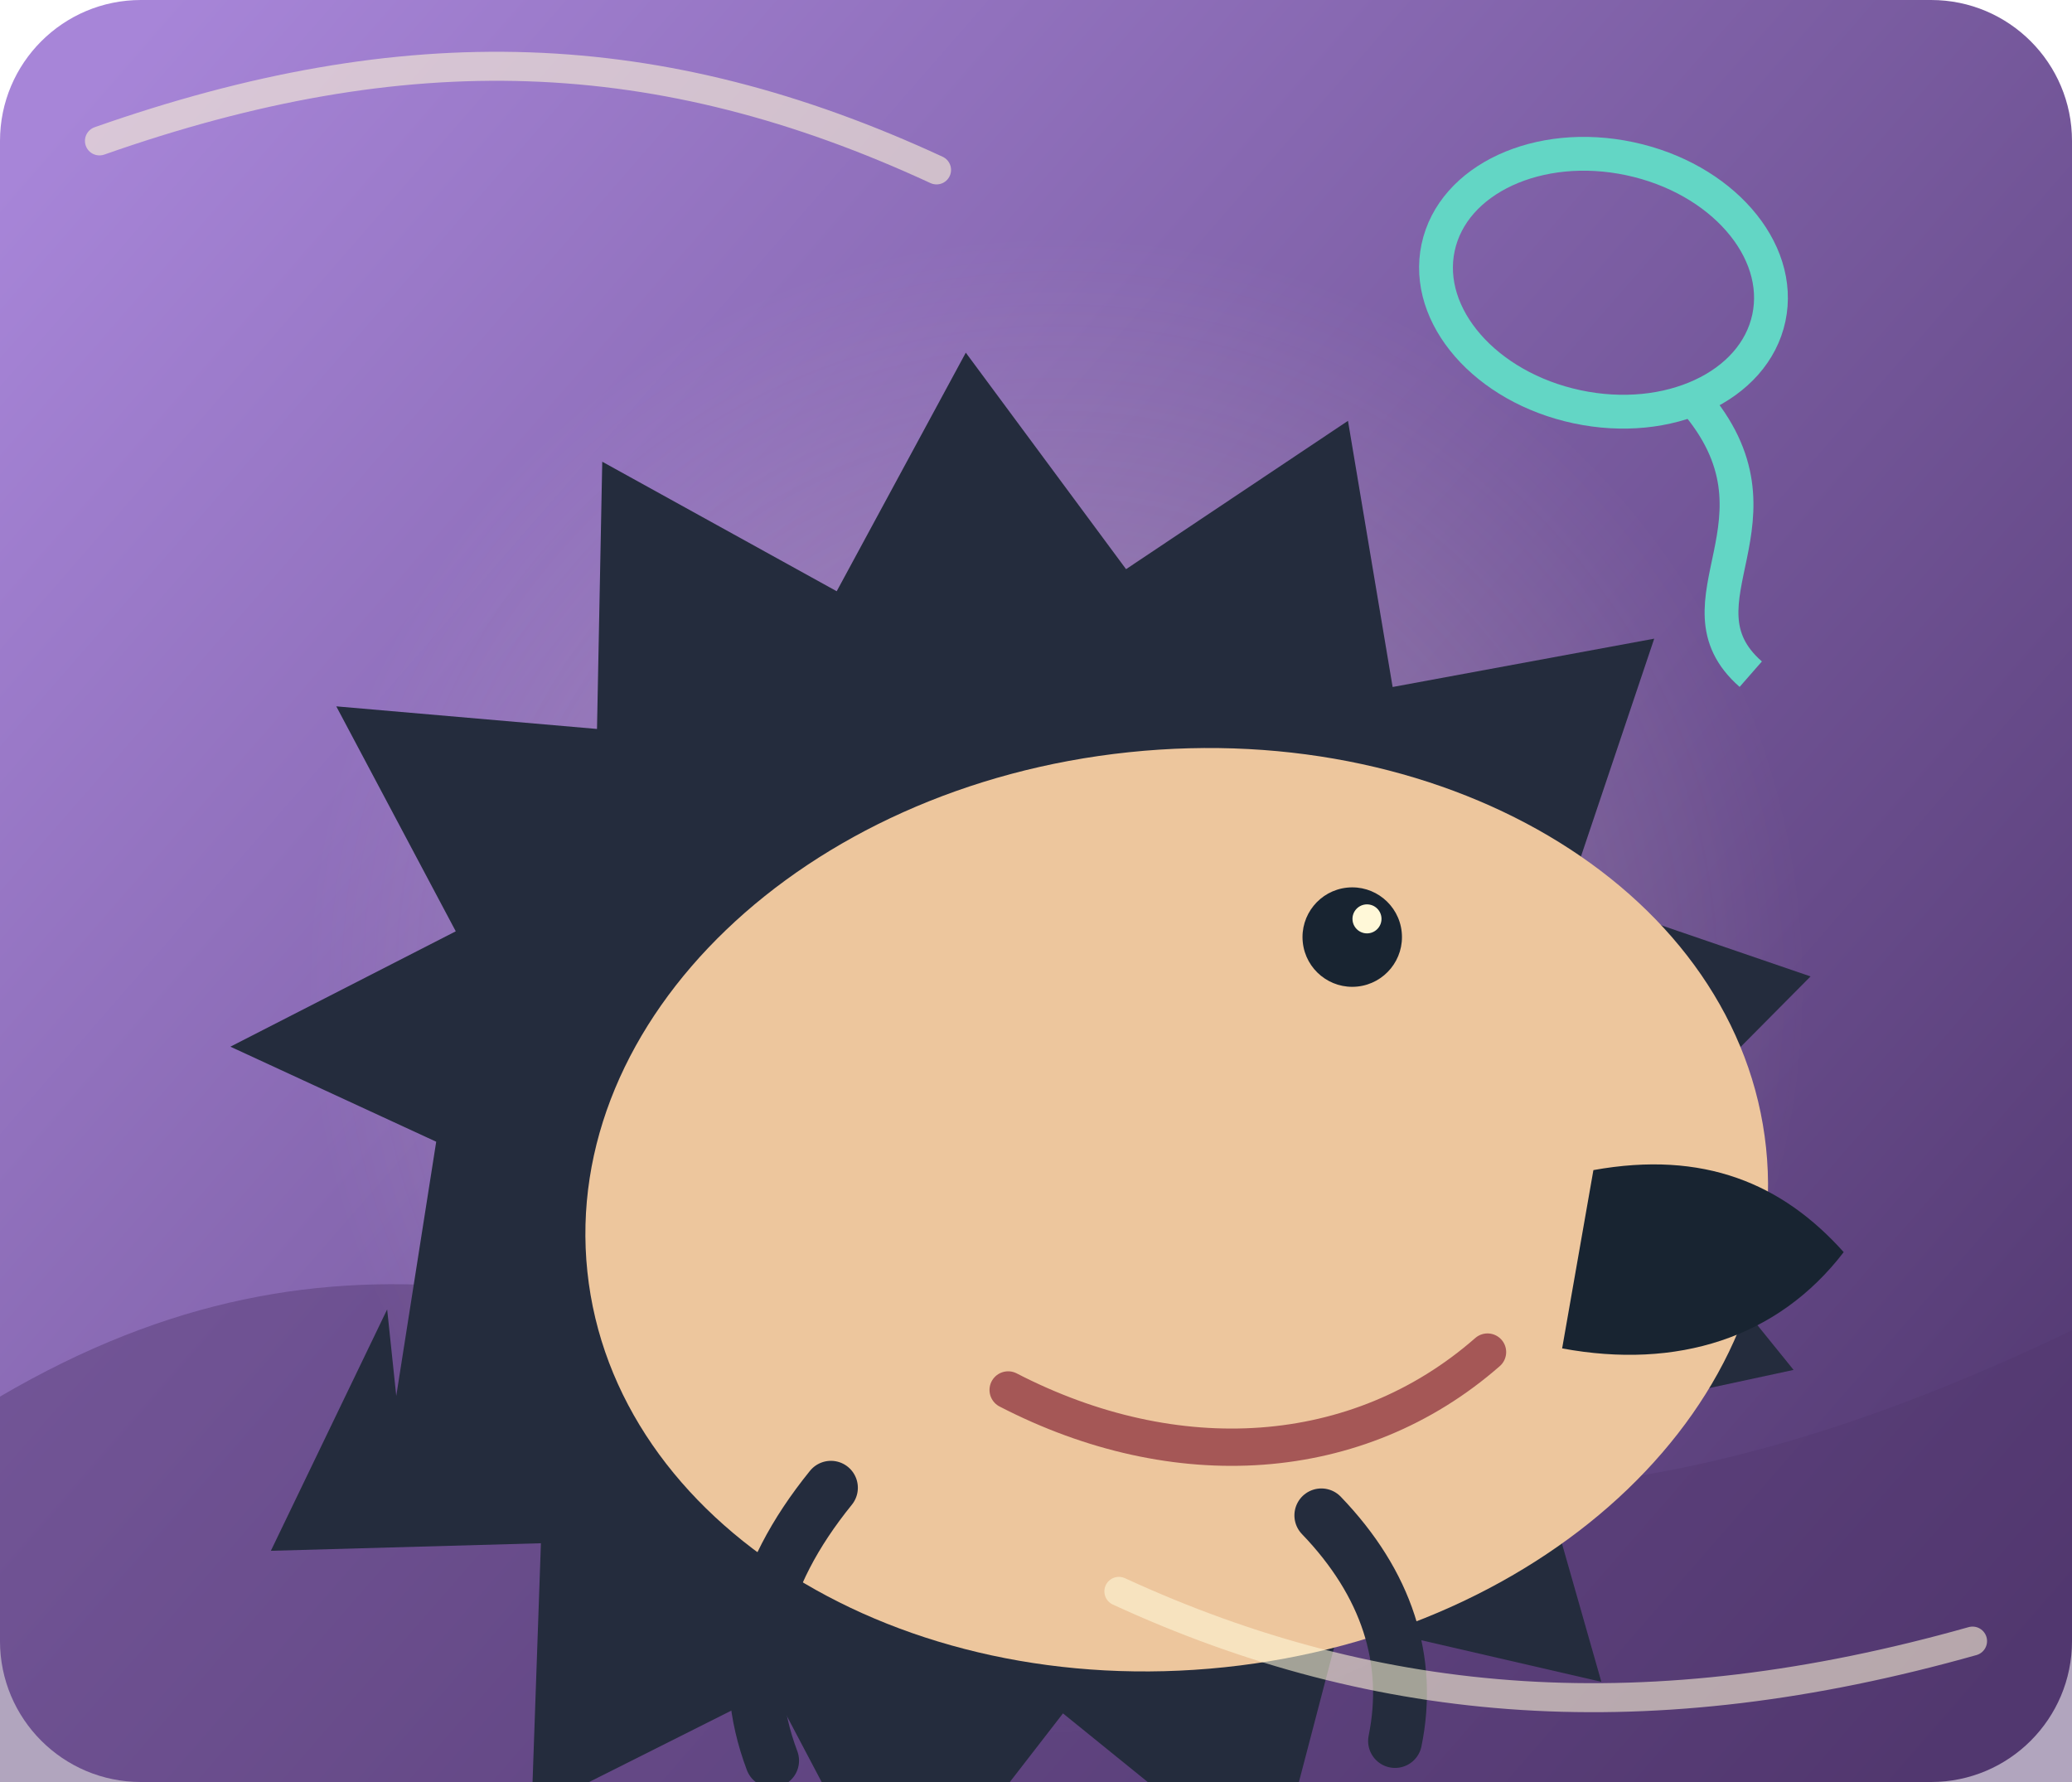
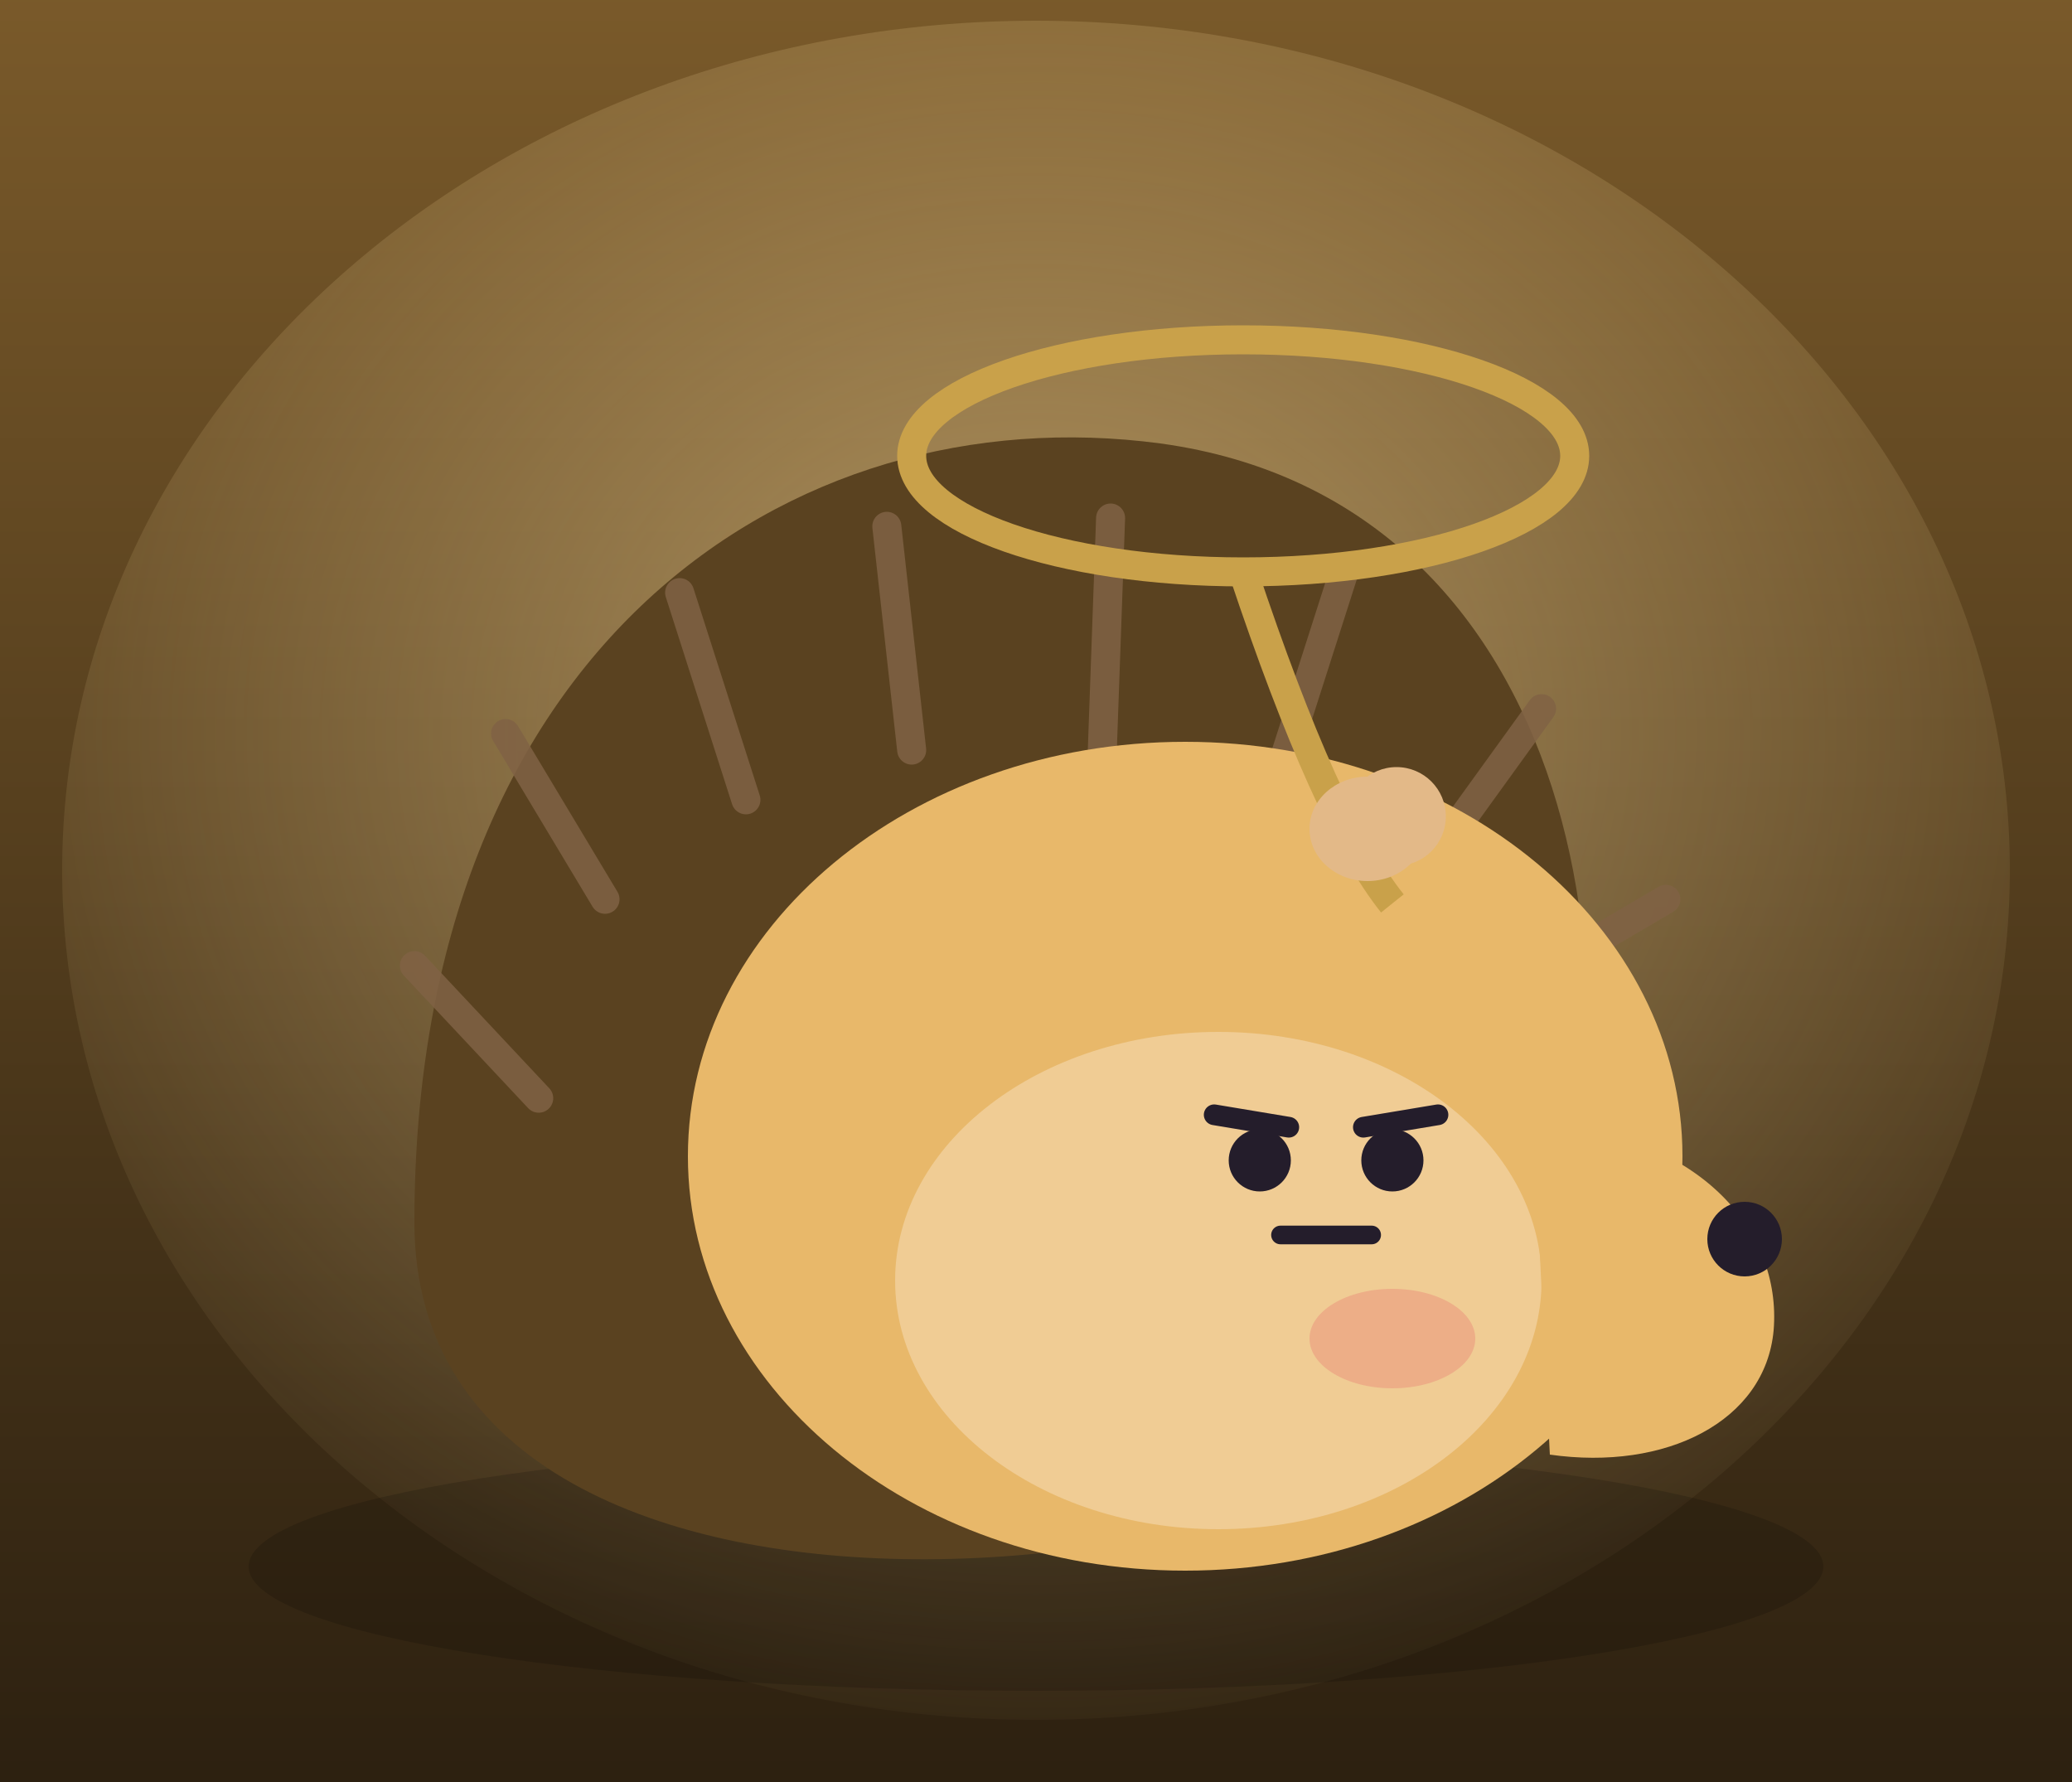
- <svg xmlns="http://www.w3.org/2000/svg" viewBox="0 0 500 430" role="img" aria-labelledby="title desc">
+ <svg xmlns="http://www.w3.org/2000/svg" viewBox="0 0 500 430">
  <defs>
-     <linearGradient id="bg" x1="24" y1="18" x2="476" y2="412" gradientUnits="userSpaceOnUse">
-       <stop stop-color="#a785d8" />
-       <stop offset="1" stop-color="#51376f" />
+     <linearGradient id="bg" x1="0" y1="0" x2="0" y2="1">
+       <stop stop-color="#7a5a2a" />
+       <stop offset="1" stop-color="#2c2010" />
    </linearGradient>
-     <radialGradient id="glow">
-       <stop stop-color="#fff8d8" stop-opacity=".72" />
-       <stop offset="1" stop-color="#fff8d8" stop-opacity="0" />
+     <radialGradient id="spot" cx=".5" cy=".42" r=".62">
+       <stop stop-color="#ffe0a0" stop-opacity=".5" />
+       <stop offset="1" stop-color="#ffe0a0" stop-opacity="0" />
    </radialGradient>
  </defs>
-   <rect width="500" height="430" rx="34" fill="url(#bg)" />
-   <circle cx="75" cy="-138" r="58" fill="#63d6c5" opacity=".22" />
-   <circle cx="-301" cy="-99" r="-8" fill="#fff8d8" opacity=".16" />
-   <path d="M0 337c82-48 146-23 235 4 96 29 167 27 265-20v109H0Z" fill="#51376f" opacity=".45" />
-   <circle cx="255" cy="238" r="180" fill="url(#glow)" opacity=".38" />
-   <g transform="translate(250 208) rotate(-6) scale(1 1)">
-     <path d="M-167 112-151 52l-47-28 57-22-23-57 62 12 8-64 53 37 37-54 33 56 57-30 4 65 64-5-27 59 56 26-49 40 35 54-65 7 11 63-61-21-23 61-46-46-45 47-24-60-61 23 9-64-65-5 34-55Z" fill="#242c3d" />
-     <ellipse cx="25" cy="87" rx="143" ry="111" fill="#edc69d" />
-     <circle cx="74" cy="26" r="12" fill="#182431" />
-     <circle cx="78" cy="22" r="3.5" fill="#fff8d8" />
-     <path d="M126 88c27-2 45 8 58 26-18 19-43 24-70 16Z" fill="#182431" />
-     <path d="M-20 126c38 25 82 27 116 3" fill="none" stroke="#a55756" stroke-width="9" stroke-linecap="round" />
-     <path d="M-65 145c-20 20-27 41-21 64M52 164c14 18 18 37 12 56" fill="none" stroke="#242c3d" stroke-width="13" stroke-linecap="round" />
+   <rect width="500" height="430" fill="url(#bg)" />
+   <ellipse cx="250" cy="210" rx="235" ry="205" fill="url(#spot)" />
+   <ellipse cx="250" cy="378" rx="190" ry="30" fill="#000" opacity=".16" />
+   <g transform="translate(250 235) rotate(0) scale(1)">
+     <path d="M-150 60C-150-78-60-140 30-128 132-114 150 8 120 86 90 150-150 178-150 60Z" fill="#5a4220" />
+     <g stroke="#806244" stroke-width="7" stroke-linecap="round" opacity=".85">
+       <path d="M-120 30-150-2M-104-18-128-58M-70-42-86-92M-30-54-36-108M16-54 18-110M58-46 74-96M96-28 122-64M118 2 152-18" />
+     </g>
+     <ellipse cx="36" cy="44" rx="120" ry="100" fill="#e8b86a" />
+     <ellipse cx="44" cy="74" rx="78" ry="60" fill="#f6dcb6" opacity=".55" />
+     <path d="M120 36c40 2 60 26 58 50-2 22-26 34-54 30Z" fill="#e8b86a" />
+     <circle cx="171" cy="64" r="9" fill="#241d2b" />
+     <ellipse cx="86" cy="88" rx="20" ry="12" fill="#ea8f7a" opacity=".5" />
+     <g transform="translate(70 40)">
+       <path d="M-27-6 -9-3" stroke="#241d2b" stroke-width="5" stroke-linecap="round" />
+       <path d="M27-6 9-3" stroke="#241d2b" stroke-width="5" stroke-linecap="round" />
+       <circle cx="-16" cy="5" r="7.5" fill="#241d2b" />
+       <circle cx="16" cy="5" r="7.5" fill="#241d2b" />
+       <path d="M-11 23h22" stroke="#241d2b" stroke-width="4.5" stroke-linecap="round" />
+     </g>
  </g>
-   <g transform="translate(390 80) rotate(12) scale(.68)">
-     <ellipse cx="-8" cy="-16" rx="60" ry="45" fill="none" stroke="#63d6c5" stroke-width="12" />
-     <path d="M32 18c45 34 6 72 40 91" fill="none" stroke="#63d6c5" stroke-width="12" />
+   <ellipse cx="300" cy="110" rx="80" ry="28" fill="none" stroke="#c9a14a" stroke-width="7" />
+   <path d="M300 138q20 60 36 80" fill="none" stroke="#c9a14a" stroke-width="7" />
+   <g transform="translate(330 200) scale(1 1)">
+     <ellipse rx="14" ry="12.6" fill="#e3b988" />
+     <circle cx="7" cy="-3" r="11.9" fill="#e3b988" />
  </g>
-   <path d="M24 34c74-26 135-24 202 7M476 396c-78 22-143 17-206-12" fill="none" stroke="#fff8d8" stroke-width="7" stroke-linecap="round" opacity=".58" />
</svg>
